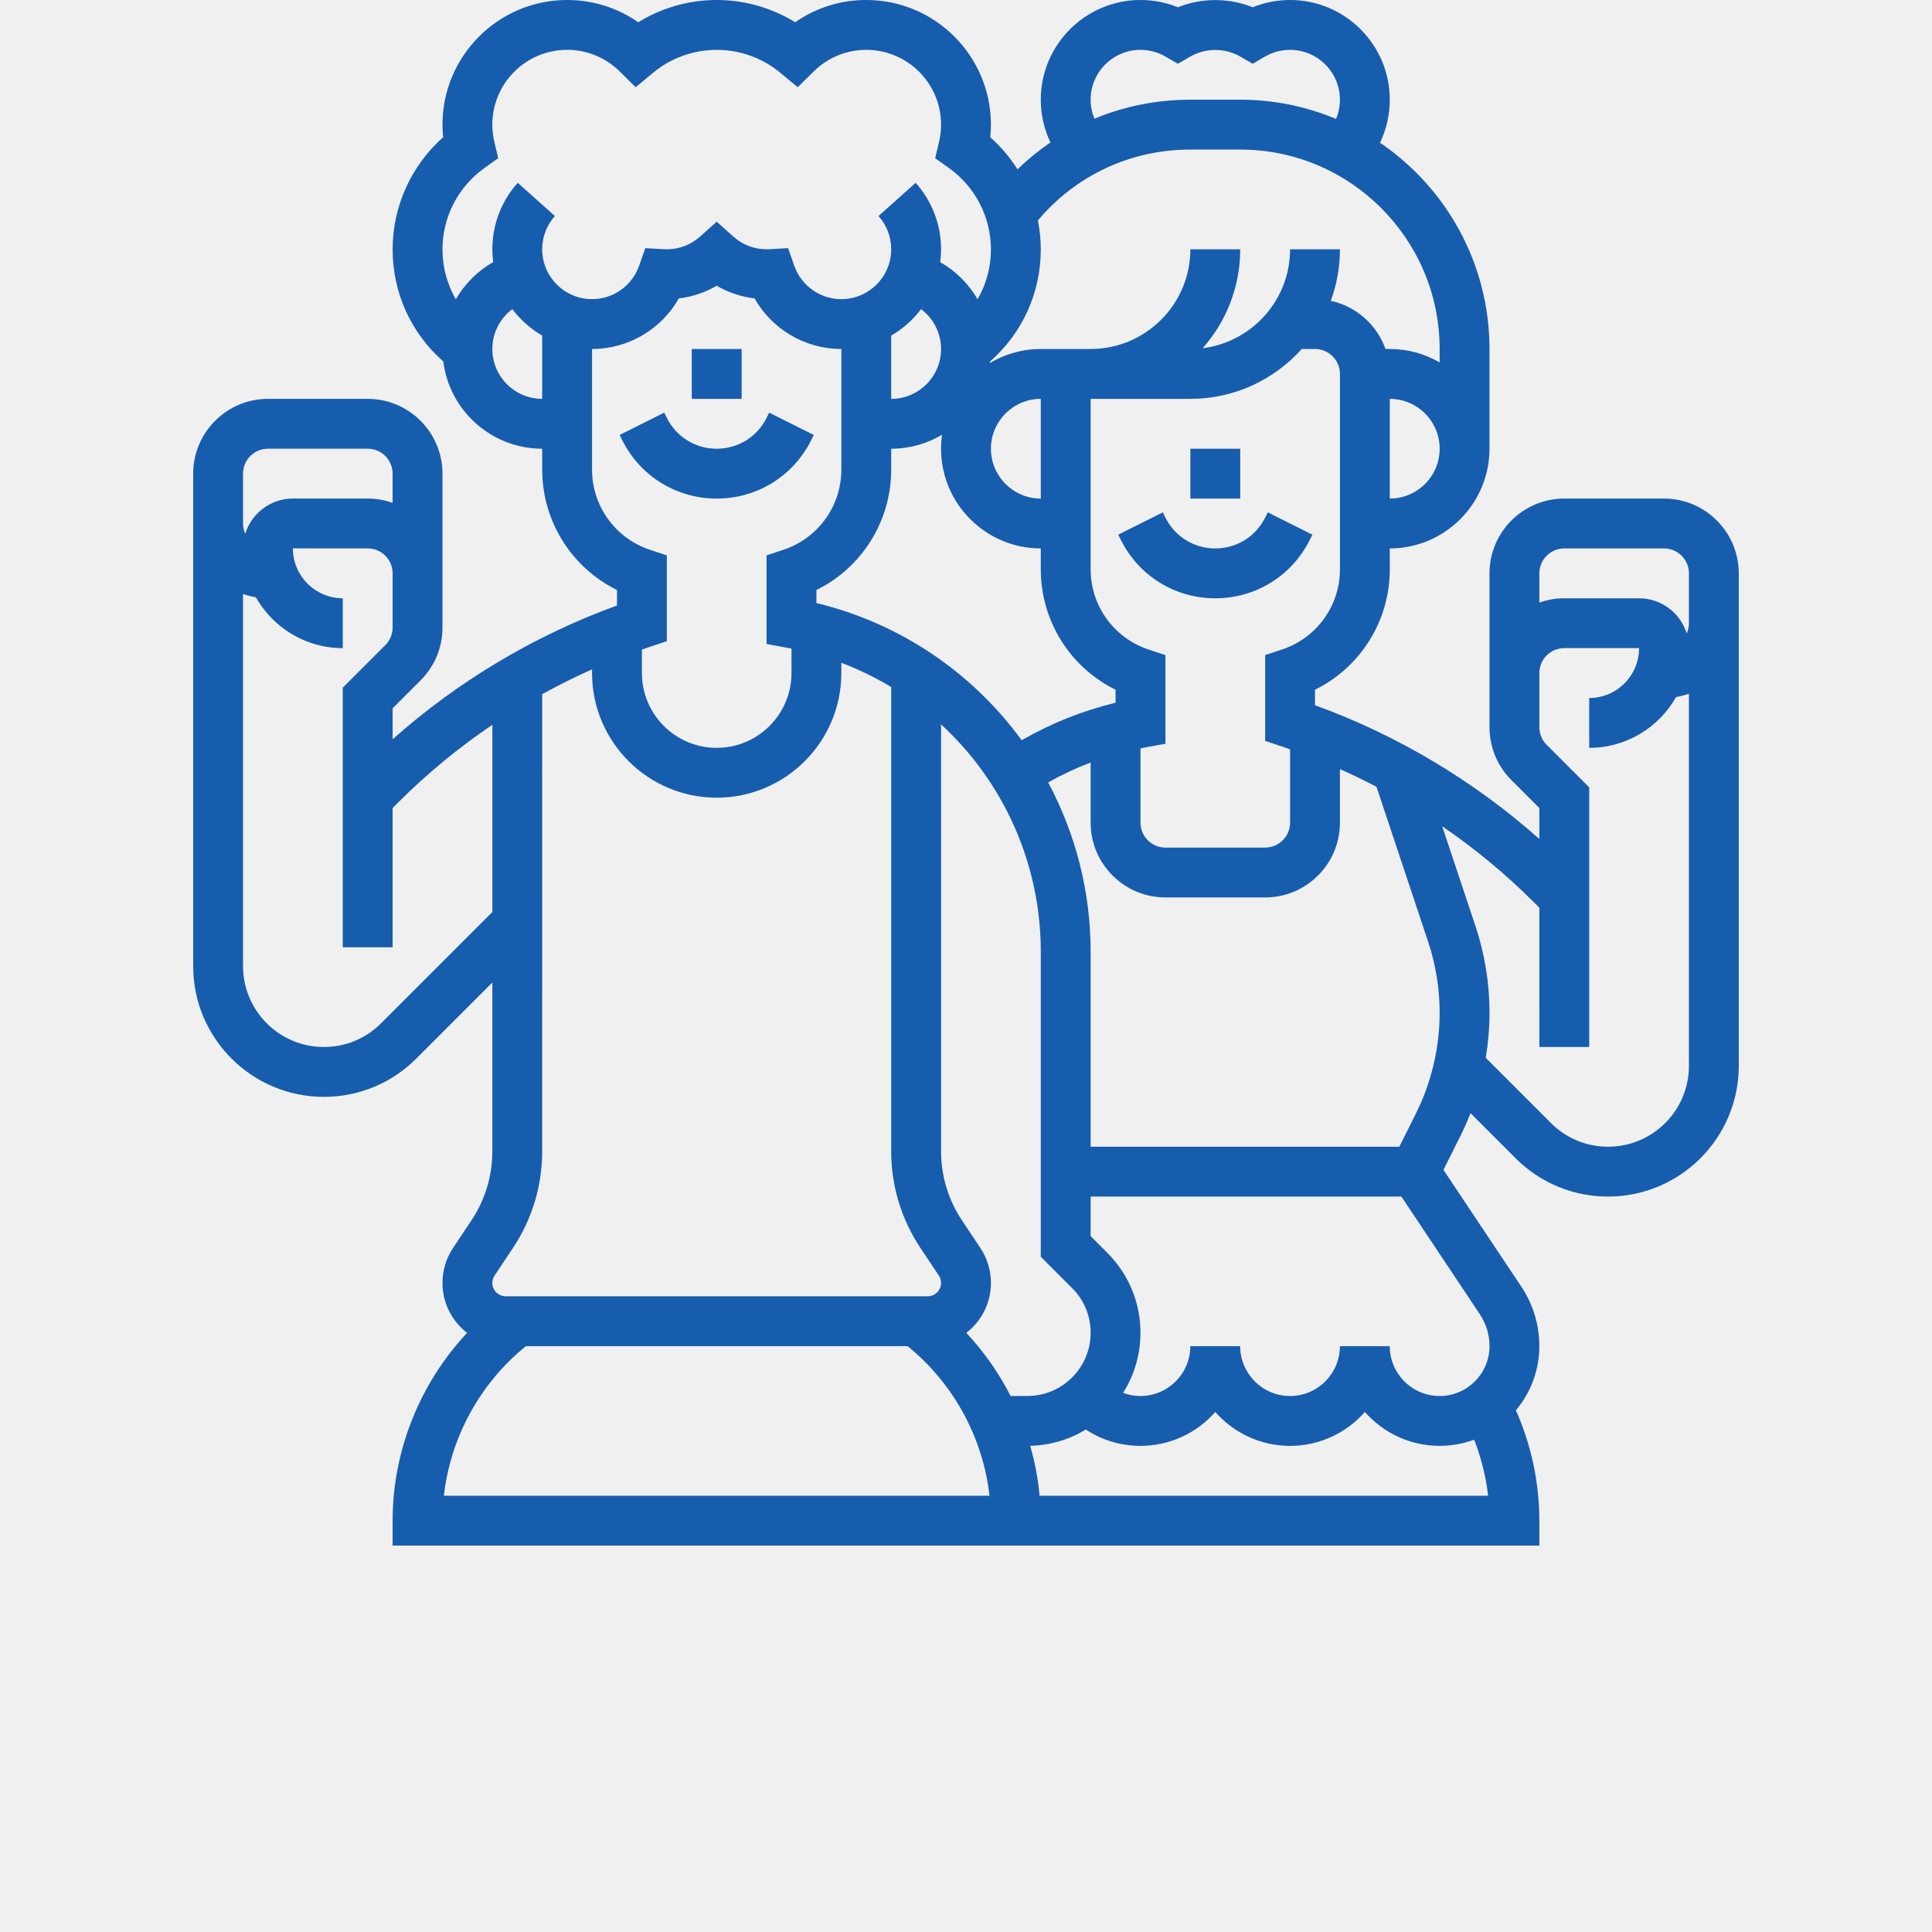
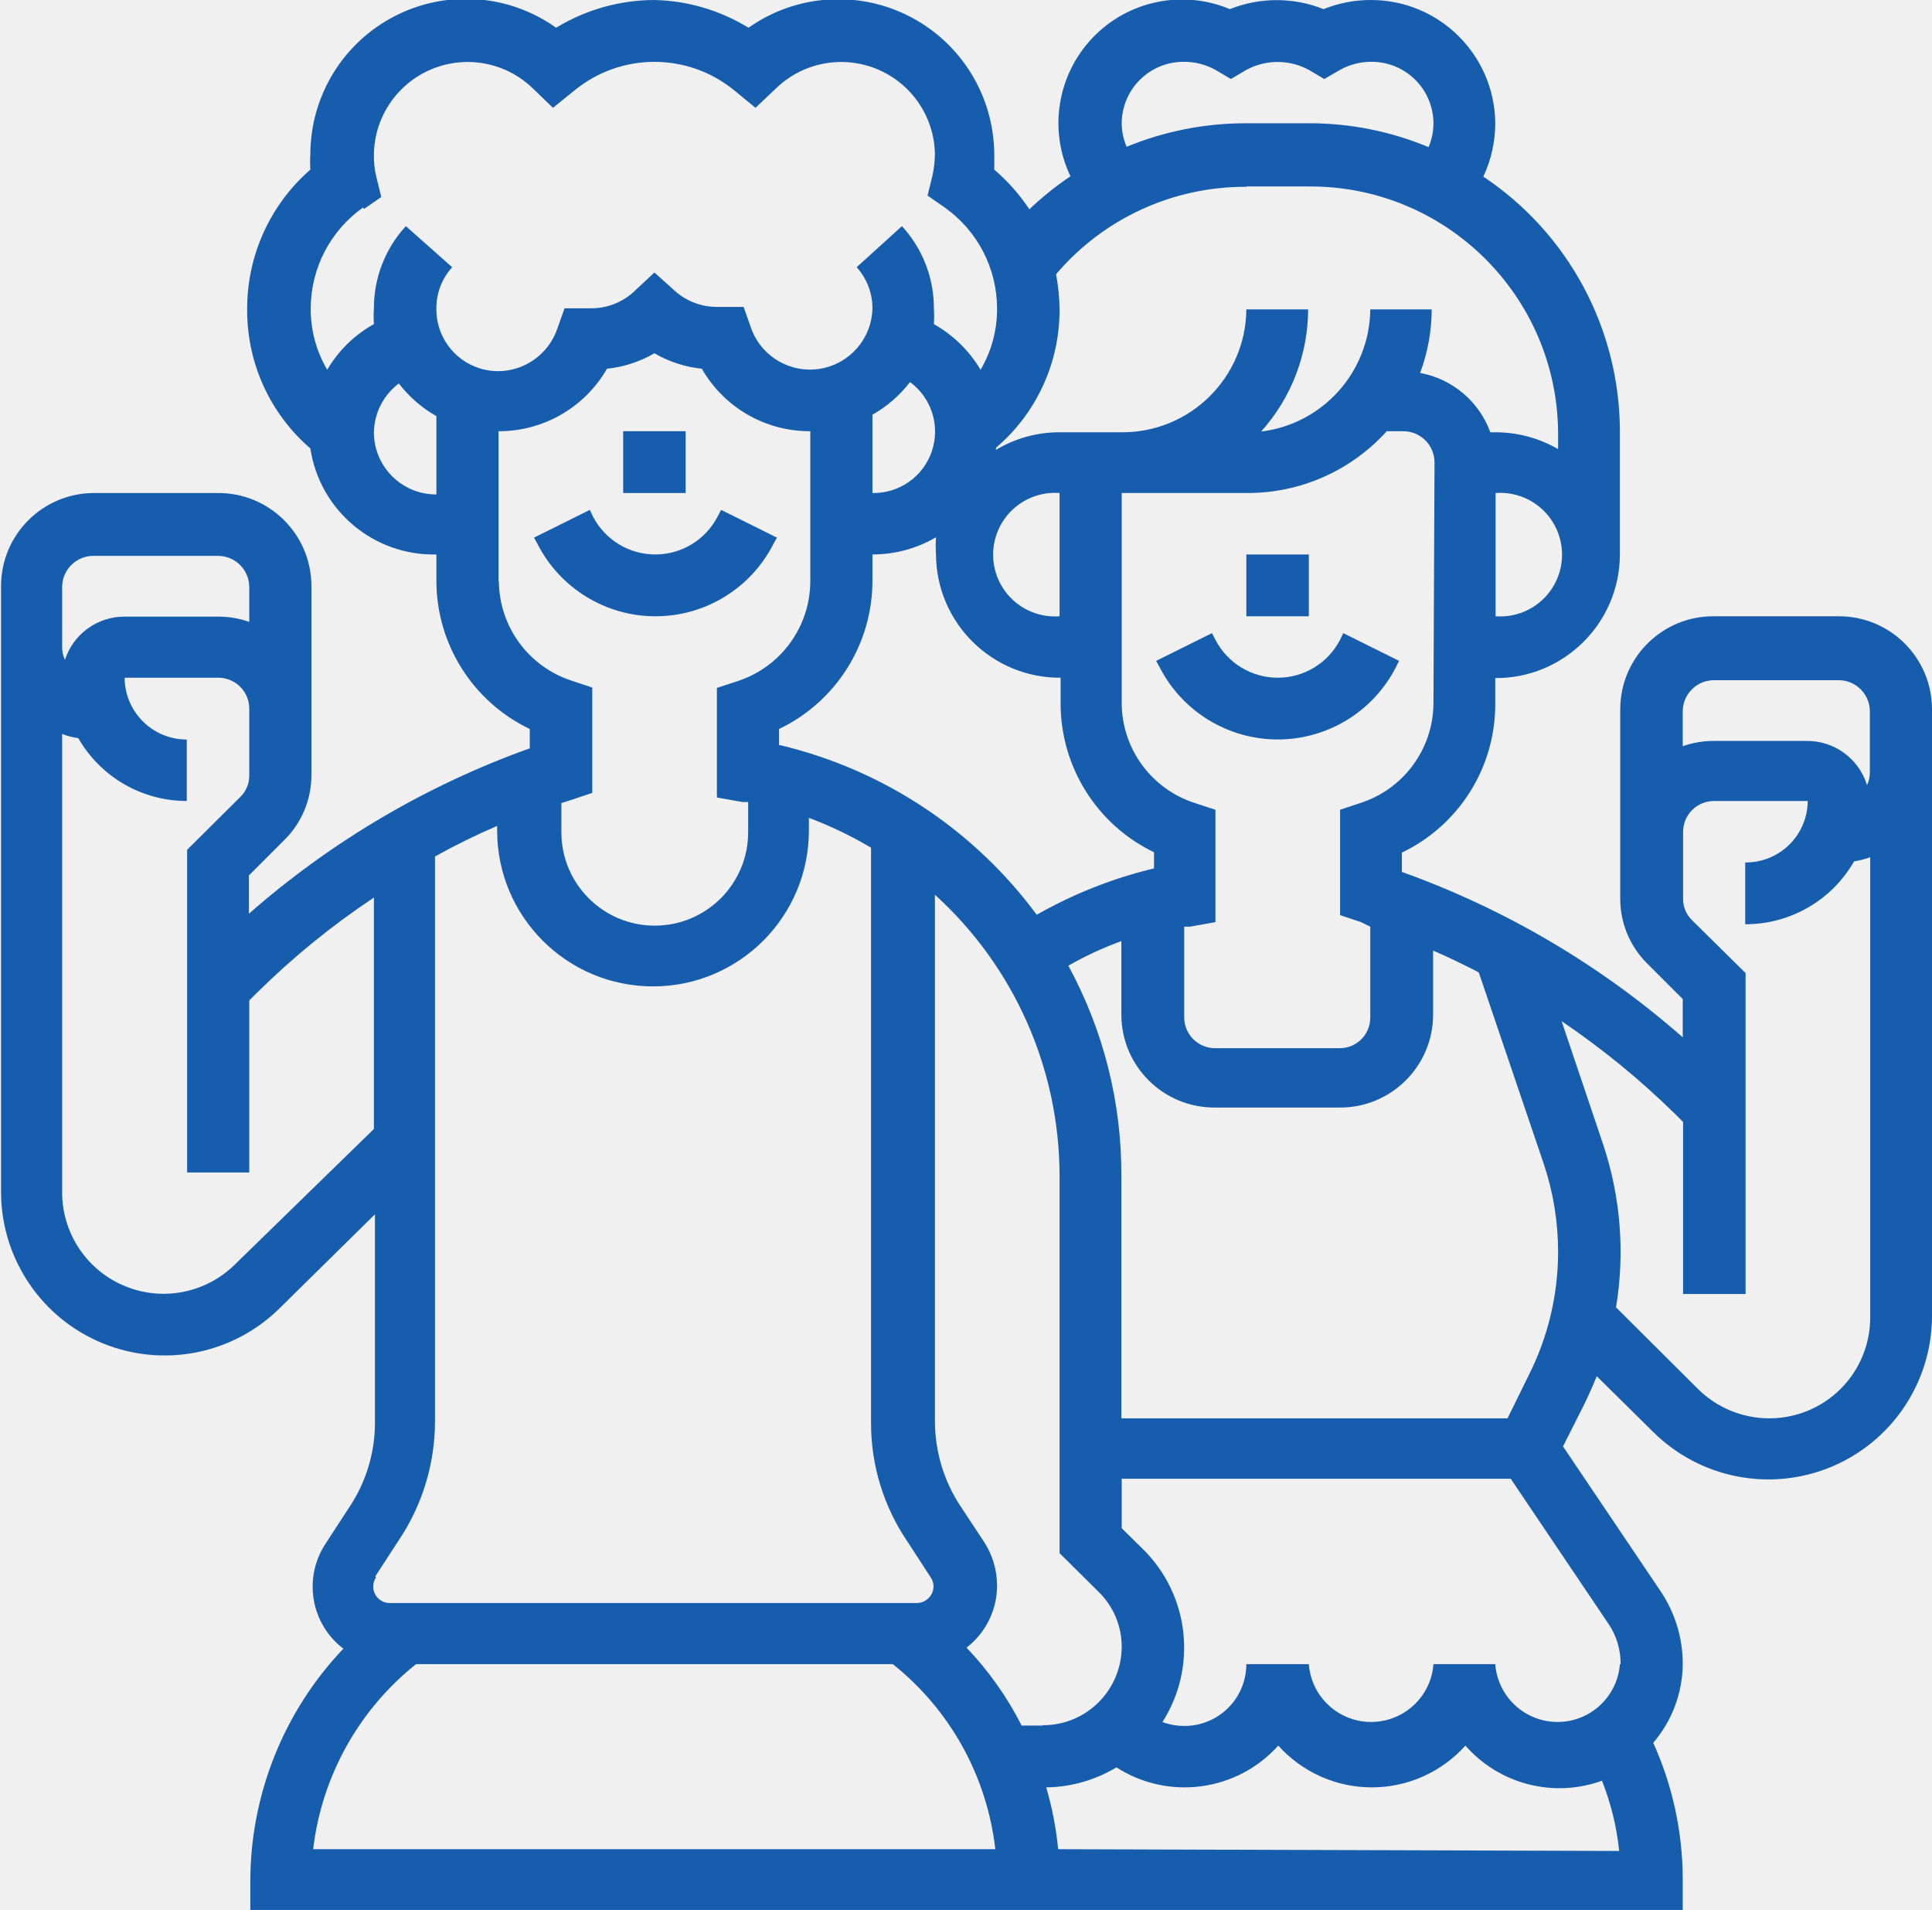
- <svg xmlns="http://www.w3.org/2000/svg" width="210" height="210" viewBox="0 0 210 210" fill="none">
-   <g clip-path="url(#clip0_12_2219)">
-     <path d="M75.192 37.935H80.612V43.355H75.192V37.935Z" fill="#175DAE" />
-     <path d="M88.17 47.85L88.456 47.278L83.609 44.854L83.323 45.425C82.29 47.492 80.213 48.775 77.903 48.775C75.594 48.775 73.517 47.492 72.484 45.424L72.198 44.852L67.351 47.277L67.637 47.849C69.594 51.763 73.528 54.194 77.904 54.194C82.281 54.194 86.215 51.763 88.171 47.85H88.17Z" fill="#175DAE" />
-     <path d="M129.387 48.774H134.807V54.194H129.387V48.774Z" fill="#175DAE" />
-     <path d="M137.517 56.265C136.483 58.331 134.407 59.614 132.097 59.614C129.787 59.614 127.711 58.331 126.677 56.264L126.391 55.692L121.545 58.117L121.831 58.688C123.788 62.603 127.722 65.033 132.099 65.033C136.474 65.033 140.408 62.601 142.366 58.688L142.652 58.117L137.805 55.692L137.517 56.265Z" fill="#175DAE" />
-     <path d="M180.87 54.192H170.031C165.549 54.192 161.902 57.839 161.902 62.321V79.044C161.902 81.216 162.748 83.257 164.283 84.792L167.322 87.831V91.194C160.206 84.873 151.879 79.902 142.935 76.654V74.971C147.867 72.538 151.065 67.5 151.065 61.883L151.063 59.612C157.04 59.612 161.902 54.75 161.902 48.773V37.935C161.902 28.622 157.178 20.393 150.003 15.513C150.695 14.067 151.063 12.476 151.063 10.837C151.063 4.861 146.201 -0.001 140.225 -0.001C138.828 -0.001 137.446 0.269 136.161 0.79C133.588 -0.251 130.605 -0.251 128.031 0.79C126.745 0.269 125.363 -0.001 123.967 -0.001C117.991 -0.001 113.128 4.861 113.128 10.837C113.128 12.465 113.493 14.047 114.177 15.486C112.91 16.349 111.714 17.323 110.597 18.403C109.784 17.12 108.794 15.942 107.639 14.92C107.685 14.463 107.708 14.005 107.708 13.547C107.708 6.076 101.631 -0.001 94.16 -0.001C91.361 -0.001 88.685 0.846 86.432 2.418C83.882 0.846 80.924 -0.001 77.902 -0.001C74.881 -0.001 71.921 0.846 69.371 2.418C67.118 0.846 64.444 -0.001 61.644 -0.001C54.173 -0.001 48.096 6.076 48.096 13.547C48.096 14.004 48.119 14.463 48.166 14.92C44.701 17.989 42.676 22.425 42.676 27.096C42.676 31.826 44.67 36.198 48.182 39.285C48.85 44.626 53.415 48.773 58.934 48.773V51.043C58.934 56.661 62.131 61.699 67.064 64.131V65.815C58.12 69.062 49.792 74.034 42.677 80.354V76.991L45.716 73.952C47.25 72.418 48.096 70.377 48.096 68.206V51.483C48.096 47.001 44.449 43.354 39.967 43.354H29.128C24.646 43.354 20.998 47 20.998 51.483V105.018C20.998 112.852 27.371 119.224 35.204 119.224C38.998 119.224 42.566 117.746 45.249 115.063L53.515 106.798V125.14C53.515 127.824 52.728 130.423 51.239 132.656L49.248 135.642C48.493 136.774 48.095 138.092 48.095 139.453C48.095 141.66 49.146 143.622 50.769 144.88C45.635 150.361 42.676 157.686 42.676 165.289V167.998H167.32V165.289C167.32 161.165 166.442 157.058 164.772 153.293C166.36 151.406 167.32 148.974 167.32 146.321C167.32 144.011 166.642 141.776 165.362 139.853L156.898 127.159L158.742 123.472C159.146 122.664 159.51 121.837 159.839 120.996L164.745 125.902C167.429 128.585 170.996 130.062 174.79 130.062C182.624 130.062 188.997 123.691 188.997 115.857V62.322C188.997 57.839 185.35 54.192 180.867 54.192L180.87 54.192ZM155.226 102.345C156.06 104.848 156.483 107.454 156.483 110.092C156.483 113.876 155.589 117.665 153.897 121.049L152.099 124.644H118.547V103.456C118.547 96.838 116.885 90.56 113.93 85.047C115.415 84.205 116.956 83.484 118.547 82.882V89.419C118.547 93.901 122.194 97.548 126.677 97.548H137.516C141.998 97.548 145.645 93.902 145.645 89.419V83.597C146.989 84.196 148.313 84.838 149.618 85.52L155.226 102.345ZM111.678 151.74H109.85C108.578 149.249 106.96 146.934 105.036 144.879C106.659 143.621 107.71 141.659 107.71 139.452C107.71 138.091 107.312 136.774 106.557 135.641L104.567 132.656C103.079 130.424 102.291 127.825 102.291 125.141L102.29 78.737C109.005 84.921 113.129 93.769 113.129 103.453V136.603L116.536 140.011C117.834 141.308 118.549 143.033 118.549 144.869C118.547 148.657 115.465 151.738 111.678 151.738L111.678 151.74ZM88.741 65.547V64.131C93.673 61.699 96.87 56.661 96.87 51.044V48.774C98.888 48.774 100.778 48.217 102.398 47.253C102.328 47.75 102.289 48.257 102.289 48.774C102.289 54.751 107.151 59.613 113.128 59.613V61.883C113.128 67.501 116.325 72.539 121.257 74.97V76.385C117.662 77.253 114.247 78.623 111.052 80.459C105.742 73.182 97.942 67.774 88.741 65.547H88.741ZM100.116 33.6C101.45 34.602 102.29 36.193 102.29 37.936C102.29 40.924 99.859 43.356 96.87 43.356V36.478C98.136 35.743 99.241 34.764 100.116 33.6L100.116 33.6ZM113.129 54.194C110.141 54.194 107.709 51.762 107.709 48.774C107.709 45.786 110.141 43.354 113.129 43.354V54.194ZM145.646 61.883C145.646 65.841 143.124 69.34 139.37 70.591L137.516 71.208V80.534L139.369 81.151C139.656 81.247 139.94 81.352 140.226 81.451V89.42C140.226 90.914 139.011 92.129 137.517 92.129H126.678C125.184 92.129 123.968 90.914 123.968 89.42V81.342C124.13 81.311 124.291 81.278 124.454 81.247L126.679 80.843V71.209L124.826 70.591C121.07 69.34 118.548 65.841 118.548 61.883V43.355H129.387C134.191 43.355 138.514 41.258 141.493 37.935L142.937 37.936C144.431 37.936 145.646 39.151 145.646 40.645L145.646 61.883ZM151.064 54.194V43.355C154.053 43.355 156.484 45.786 156.484 48.775C156.484 51.762 154.053 54.193 151.064 54.193V54.194ZM118.547 10.838C118.547 7.849 120.979 5.418 123.967 5.418C124.918 5.418 125.854 5.669 126.674 6.143L128.031 6.929L129.388 6.144C131.03 5.195 133.162 5.195 134.802 6.144L136.161 6.929L137.518 6.144C138.338 5.67 139.274 5.419 140.225 5.419C143.213 5.419 145.644 7.851 145.644 10.839C145.644 11.564 145.497 12.27 145.224 12.925C142.015 11.582 138.496 10.838 134.806 10.838H129.386C125.731 10.838 122.203 11.552 118.957 12.901C118.691 12.253 118.547 11.555 118.547 10.838H118.547ZM129.386 16.257H134.806C146.759 16.257 156.483 25.982 156.483 37.935V39.393C154.887 38.467 153.037 37.935 151.064 37.935H150.597C149.664 35.306 147.416 33.295 144.649 32.699C145.293 30.952 145.645 29.064 145.645 27.096H140.225C140.225 32.618 136.073 37.186 130.727 37.849C133.263 34.98 134.806 31.215 134.806 27.096H129.387C129.387 33.073 124.524 37.935 118.548 37.935H113.128C111.11 37.935 109.22 38.491 107.6 39.456C107.608 39.4 107.614 39.342 107.621 39.286C111.135 36.198 113.129 31.826 113.129 27.096C113.129 26.033 113.019 24.984 112.816 23.959C116.948 19.049 122.92 16.257 129.386 16.257L129.386 16.257ZM52.667 18.255L54.154 17.198L53.735 15.423C53.588 14.804 53.514 14.174 53.514 13.547C53.514 9.065 57.161 5.417 61.644 5.417C63.792 5.417 65.818 6.249 67.35 7.759L69.097 9.48L70.984 7.913C72.921 6.305 75.378 5.419 77.901 5.419C80.424 5.419 82.882 6.305 84.82 7.915L86.707 9.481L88.454 7.76C89.986 6.249 92.012 5.419 94.16 5.419C98.642 5.419 102.289 9.065 102.289 13.548C102.289 14.175 102.216 14.805 102.069 15.424L101.65 17.2L103.137 18.257C106 20.29 107.708 23.595 107.708 27.096C107.708 29.046 107.2 30.906 106.257 32.529C105.295 30.859 103.897 29.456 102.196 28.493C102.255 28.035 102.289 27.569 102.289 27.096C102.289 24.424 101.309 21.858 99.528 19.869L95.49 23.483C96.38 24.477 96.87 25.76 96.87 27.096C96.87 30.084 94.438 32.516 91.45 32.516C89.153 32.516 87.099 31.06 86.337 28.894L85.662 26.974L83.63 27.087C83.529 27.091 83.426 27.096 83.322 27.096C81.987 27.096 80.704 26.605 79.71 25.715L77.902 24.096L76.095 25.714C75.101 26.605 73.818 27.096 72.483 27.096C72.379 27.096 72.275 27.092 72.174 27.087L70.142 26.974L69.467 28.894C68.706 31.059 66.651 32.515 64.354 32.515C61.365 32.515 58.934 30.083 58.934 27.095C58.934 25.759 59.424 24.476 60.313 23.482L56.276 19.869C54.496 21.858 53.515 24.424 53.515 27.096C53.515 27.569 53.549 28.036 53.608 28.494C51.906 29.456 50.508 30.86 49.546 32.53C48.605 30.906 48.096 29.046 48.096 27.096C48.096 23.595 49.805 20.29 52.668 18.255L52.667 18.255ZM53.514 37.935C53.514 36.193 54.355 34.602 55.688 33.599C56.564 34.763 57.669 35.742 58.934 36.476V43.354C55.946 43.354 53.514 40.922 53.514 37.935L53.514 37.935ZM64.353 51.043V37.935C68.297 37.935 71.885 35.788 73.784 32.438C75.239 32.262 76.639 31.794 77.901 31.064C79.165 31.794 80.564 32.263 82.018 32.438C83.918 35.787 87.506 37.935 91.451 37.935V51.043C91.451 55.001 88.929 58.5 85.175 59.751L83.321 60.368V70.002L85.547 70.406C85.71 70.435 85.869 70.474 86.032 70.506L86.031 73.16C86.031 77.642 82.384 81.289 77.901 81.289C73.419 81.289 69.772 77.642 69.772 73.16V70.611C70.058 70.511 70.341 70.407 70.629 70.311L72.481 69.694V60.368L70.629 59.75C66.875 58.499 64.353 55.001 64.353 51.043L64.353 51.043ZM26.418 51.483C26.418 49.989 27.633 48.773 29.127 48.773H39.966C41.46 48.773 42.675 49.989 42.675 51.483V54.658C41.827 54.357 40.915 54.192 39.966 54.192H31.837C29.405 54.192 27.343 55.802 26.658 58.014C26.505 57.674 26.418 57.299 26.418 56.901L26.418 51.483ZM41.417 111.231C39.758 112.89 37.551 113.804 35.204 113.804C30.359 113.804 26.418 109.862 26.418 105.017V64.562C26.867 64.722 27.333 64.843 27.814 64.921C29.675 68.218 33.209 70.449 37.257 70.449V65.029C34.269 65.029 31.837 62.597 31.837 59.609H39.966C41.461 59.609 42.676 60.825 42.676 62.319V68.203C42.676 68.927 42.395 69.606 41.883 70.118L37.257 74.745V102.965H42.677V87.829L43.313 87.193C46.433 84.073 49.859 81.26 53.516 78.782V99.133L41.417 111.231ZM53.758 138.647L55.748 135.662C57.831 132.537 58.933 128.898 58.933 125.141L58.934 75.455C60.701 74.478 62.51 73.577 64.354 72.755L64.353 73.158C64.353 80.629 70.43 86.706 77.901 86.706C85.371 86.706 91.449 80.629 91.449 73.158V72.045C93.35 72.764 95.16 73.649 96.868 74.678V125.138C96.868 128.895 97.97 132.534 100.054 135.659L102.043 138.644C102.203 138.883 102.287 139.162 102.287 139.449C102.287 140.248 101.637 140.899 100.838 140.899H54.965C54.165 140.899 53.515 140.248 53.515 139.449C53.515 139.162 53.599 138.883 53.759 138.645L53.758 138.647ZM57.166 146.32H98.647C103.631 150.353 106.837 156.244 107.554 162.579L48.247 162.578C48.965 156.241 52.178 150.353 57.165 146.32L57.166 146.32ZM113.002 162.578C112.831 160.733 112.486 158.917 111.981 157.151C114.188 157.097 116.254 156.461 118.027 155.387C119.774 156.539 121.818 157.159 123.967 157.159C127.202 157.159 130.109 155.733 132.096 153.478C134.084 155.732 136.99 157.159 140.226 157.159C143.461 157.159 146.368 155.733 148.355 153.478C150.343 155.732 153.249 157.159 156.484 157.159C157.803 157.159 159.065 156.922 160.234 156.49C160.999 158.444 161.513 160.494 161.75 162.579L113.002 162.578ZM161.902 146.32C161.902 149.309 159.47 151.74 156.482 151.74C153.494 151.74 151.062 149.308 151.062 146.32H145.642C145.642 149.309 143.211 151.74 140.222 151.74C137.234 151.74 134.803 149.308 134.803 146.32H129.383C129.383 149.309 126.951 151.74 123.963 151.74C123.307 151.74 122.673 151.619 122.079 151.399C123.271 149.506 123.963 147.268 123.963 144.87C123.963 141.588 122.685 138.501 120.363 136.18L118.548 134.359V130.061H152.325L160.856 142.858C161.542 143.887 161.904 145.084 161.904 146.32L161.902 146.32ZM174.794 124.643C172.446 124.643 170.241 123.729 168.58 122.069L161.494 114.983C161.762 113.366 161.903 111.729 161.903 110.092C161.903 106.87 161.386 103.686 160.368 100.63L156.762 89.811C160.314 92.242 163.645 94.992 166.686 98.033L167.323 98.669L167.322 113.804H172.741V85.585L168.116 80.959C167.604 80.447 167.323 79.767 167.323 79.043L167.321 73.159C167.321 71.665 168.537 70.45 170.031 70.45H178.16C178.16 73.438 175.729 75.87 172.74 75.87V81.289C176.788 81.289 180.321 79.058 182.183 75.763C182.664 75.684 183.13 75.564 183.579 75.404V115.859C183.579 120.701 179.638 124.643 174.794 124.643L174.794 124.643ZM183.339 68.852C182.654 66.642 180.592 65.03 178.16 65.03H170.031C169.082 65.03 168.169 65.196 167.321 65.497V62.321C167.321 60.827 168.537 59.612 170.031 59.612H180.869C182.364 59.612 183.579 60.827 183.579 62.321V67.741C183.579 68.137 183.492 68.512 183.339 68.852L183.339 68.852Z" fill="#175DAE" />
-   </g>
+ <svg xmlns="http://www.w3.org/2000/svg" width="55.03" height="54.39" viewBox="0 0 55.03 54.39">
  <defs>
-     <clipPath id="clip0_12_2219">
-       <rect width="210" height="210" fill="white" />
-     </clipPath>
+     <style>.a{fill:#175dae;}</style>
  </defs>
+   <path class="a" d="M17.72,12.89H19.5v1.76H17.72Z" transform="translate(0.03 -0.61)" />
+   <path class="a" d="M22,16.1l.1-.18-1.59-.79-.1.19a2,2,0,0,1-1.77,1.08,2,2,0,0,1-1.78-1.08l-.09-.19-1.59.79.1.18a3.77,3.77,0,0,0,6.72,0Z" transform="translate(0.03 -0.61)" />
+   <path class="a" d="M35.47,16.4h1.78v1.76H35.47Z" transform="translate(0.03 -0.61)" />
+   <path class="a" d="M38.14,18.83a2,2,0,0,1-1.78,1.08,2,2,0,0,1-1.77-1.08l-.1-.19-1.59.79.1.18a3.78,3.78,0,0,0,6.73,0l.09-.18-1.59-.79Z" transform="translate(0.03 -0.61)" />
+   <path class="a" d="M52.34,18.16H48.79a2.65,2.65,0,0,0-2.67,2.63V26.2a2.59,2.59,0,0,0,.78,1.86l1,1v1.09a24.81,24.81,0,0,0-8-4.71v-.55a4.68,4.68,0,0,0,2.66-4.23v-.74a3.53,3.53,0,0,0,3.55-3.51V12.89a8.73,8.73,0,0,0-3.89-7.25,3.59,3.59,0,0,0,.34-1.52A3.54,3.54,0,0,0,39,.61a3.58,3.58,0,0,0-1.33.26A3.6,3.6,0,0,0,35,.87a3.52,3.52,0,0,0-4.54,4.76,8.76,8.76,0,0,0-1.17.94,5.48,5.48,0,0,0-1-1.13c0-.14,0-.29,0-.44a4.44,4.44,0,0,0-7-3.6A5.35,5.35,0,0,0,18.61.61a5.41,5.41,0,0,0-2.8.79,4.43,4.43,0,0,0-7,3.6,3.17,3.17,0,0,0,0,.44,5.25,5.25,0,0,0-1.8,4,5.18,5.18,0,0,0,1.8,3.94A3.55,3.55,0,0,0,12.4,16.4v.74a4.68,4.68,0,0,0,2.66,4.23v.55a24.81,24.81,0,0,0-8,4.71V25.54l1-1a2.59,2.59,0,0,0,.78-1.86V17.28a2.65,2.65,0,0,0-2.67-2.63H2.63A2.65,2.65,0,0,0,0,17.28V34.61a4.66,4.66,0,0,0,7.94,3.25l2.71-2.67v5.94a4.33,4.33,0,0,1-.75,2.43l-.65,1a2.22,2.22,0,0,0,.5,3,9.62,9.62,0,0,0-2.65,6.6V55H47.9v-.88a9.47,9.47,0,0,0-.84-3.88A3.48,3.48,0,0,0,47.9,48a3.7,3.7,0,0,0-.64-2.09l-2.77-4.11.6-1.19c.13-.27.25-.53.36-.81l1.61,1.59A4.66,4.66,0,0,0,55,38.12V20.79a2.65,2.65,0,0,0-2.66-2.63Zm-8.4,15.59a7.89,7.89,0,0,1,.41,2.5,7.8,7.8,0,0,1-.85,3.55L42.91,41h-11V34.11a12.41,12.41,0,0,0-1.51-6,9.81,9.81,0,0,1,1.51-.7v2.11a2.65,2.65,0,0,0,2.67,2.63h3.55a2.65,2.65,0,0,0,2.66-2.63V27.68c.44.19.87.4,1.3.62Zm-14.27,16h-.6a9.31,9.31,0,0,0-1.57-2.22,2.23,2.23,0,0,0,.87-1.76A2.28,2.28,0,0,0,28,44.52l-.66-1a4.4,4.4,0,0,1-.74-2.43v-15a10.82,10.82,0,0,1,3.55,8V44.84l1.11,1.1a2.18,2.18,0,0,1,.66,1.57,2.24,2.24,0,0,1-2.25,2.23ZM22.16,21.83v-.46a4.68,4.68,0,0,0,2.66-4.23V16.4a3.58,3.58,0,0,0,1.81-.49,4,4,0,0,0,0,.49,3.53,3.53,0,0,0,3.55,3.51v.74a4.7,4.7,0,0,0,2.66,4.23v.46a12.72,12.72,0,0,0-3.34,1.32,12.76,12.76,0,0,0-7.31-4.83Zm3.73-10.34a1.75,1.75,0,0,1-1.07,3.16V12.42a3.54,3.54,0,0,0,1.07-.93Zm4.26,6.67a1.76,1.76,0,1,1,0-3.51ZM40.8,20.65a3,3,0,0,1-2.06,2.82l-.6.2v3l.6.2L39,27v2.58a.87.87,0,0,1-.88.88H34.59a.88.88,0,0,1-.89-.88V27l.16,0,.73-.13V23.67l-.61-.2a3,3,0,0,1-2.06-2.82v-6h3.55a5.34,5.34,0,0,0,4-1.76h.47a.89.89,0,0,1,.89.88Zm1.77-2.49V14.65a1.76,1.76,0,1,1,0,3.51Zm-10.65-14A1.76,1.76,0,0,1,33.7,2.37a1.84,1.84,0,0,1,.89.23l.44.26.44-.26a1.87,1.87,0,0,1,1.78,0l.44.26.45-.26A1.81,1.81,0,0,1,39,2.37,1.76,1.76,0,0,1,40.8,4.12a1.72,1.72,0,0,1-.14.68,8.79,8.79,0,0,0-3.41-.68H35.47a8.9,8.9,0,0,0-3.41.67,1.71,1.71,0,0,1-.14-.67Zm3.55,1.76h1.78a7.06,7.06,0,0,1,7.1,7v.48a3.56,3.56,0,0,0-1.78-.48h-.15a2.64,2.64,0,0,0-2-1.69,5.23,5.23,0,0,0,.33-1.81H39a3.54,3.54,0,0,1-3.11,3.48,5.22,5.22,0,0,0,1.34-3.48H35.47a3.53,3.53,0,0,1-3.55,3.5H30.15a3.49,3.49,0,0,0-1.81.5v-.06a5.15,5.15,0,0,0,1.81-3.94,5.69,5.69,0,0,0-.1-1,7.06,7.06,0,0,1,5.42-2.49Zm-25.13.64.49-.34-.14-.57A2.54,2.54,0,0,1,10.62,5a2.67,2.67,0,0,1,4.53-1.87l.57.55.62-.5a3.59,3.59,0,0,1,4.54,0l.61.5.58-.55A2.67,2.67,0,0,1,26.6,5a3.17,3.17,0,0,1-.07.61l-.14.57.49.34a3.53,3.53,0,0,1,1.49,2.87,3.4,3.4,0,0,1-.47,1.75,3.61,3.61,0,0,0-1.33-1.3,3.4,3.4,0,0,0,0-.45,3.44,3.44,0,0,0-.91-2.34L24.37,8.22a1.73,1.73,0,0,1,.45,1.17,1.78,1.78,0,0,1-3.45.58l-.22-.62-.66,0h-.11a1.79,1.79,0,0,1-1.18-.45l-.59-.53L18,8.94a1.8,1.8,0,0,1-1.19.45h-.1l-.66,0-.22.62a1.79,1.79,0,0,1-1.68,1.17A1.76,1.76,0,0,1,12.4,9.38a1.72,1.72,0,0,1,.45-1.16L11.53,7.05a3.44,3.44,0,0,0-.91,2.34,3.4,3.4,0,0,0,0,.45,3.53,3.53,0,0,0-1.33,1.3,3.4,3.4,0,0,1-.47-1.75,3.53,3.53,0,0,1,1.49-2.87Zm.28,6.37a1.78,1.78,0,0,1,.71-1.4,3.54,3.54,0,0,0,1.07.93v2.23a1.77,1.77,0,0,1-1.78-1.76Zm3.55,4.25V12.89a3.55,3.55,0,0,0,3.09-1.78,3.36,3.36,0,0,0,1.35-.44,3.36,3.36,0,0,0,1.35.44,3.54,3.54,0,0,0,3.09,1.78v4.25A3,3,0,0,1,21,20l-.61.2v3.12l.73.13.16,0v.86a2.66,2.66,0,0,1-5.32,0v-.83l.28-.09.6-.2v-3l-.6-.2a3,3,0,0,1-2.06-2.82Zm-12.43.14a.89.89,0,0,1,.89-.88H6.18a.89.89,0,0,1,.89.88v1a2.64,2.64,0,0,0-.89-.15H3.52a1.78,1.78,0,0,0-1.7,1.23A.86.86,0,0,1,1.74,19ZM6.66,36.62a2.89,2.89,0,0,1-4.92-2V21.51a1.83,1.83,0,0,0,.46.12,3.56,3.56,0,0,0,3.09,1.79V21.67a1.77,1.77,0,0,1-1.77-1.76H6.18a.88.88,0,0,1,.89.88v1.9a.84.84,0,0,1-.26.62L5.3,24.81V34H7.07v-4.9l.21-.21a22.42,22.42,0,0,1,3.34-2.72v6.59Zm4,8.88.65-1a6.09,6.09,0,0,0,1.05-3.4V25a19.34,19.34,0,0,1,1.77-.87v.13a4.44,4.44,0,0,0,8.88,0v-.36a11.09,11.09,0,0,1,1.77.85V41.12a6,6,0,0,0,1.05,3.41l.65,1a.45.45,0,0,1,.08.26.48.48,0,0,1-.48.47h-15a.47.47,0,0,1-.48-.47.45.45,0,0,1,.08-.26ZM11.82,48H25.4a7.88,7.88,0,0,1,2.92,5.27H8.89A7.93,7.93,0,0,1,11.82,48Zm18.29,5.27a9.44,9.44,0,0,0-.34-1.76,4,4,0,0,0,2-.57,3.59,3.59,0,0,0,4.61-.62,3.58,3.58,0,0,0,5.33,0,3.56,3.56,0,0,0,3.89,1,7.56,7.56,0,0,1,.49,2Zm16-5.27a1.78,1.78,0,0,1-3.55,0H40.8a1.78,1.78,0,0,1-3.55,0H35.47a1.76,1.76,0,0,1-1.77,1.76,1.8,1.8,0,0,1-.62-.11,3.94,3.94,0,0,0-.56-4.93l-.6-.59V42.72H43l2.79,4.14A2,2,0,0,1,46.13,48Zm4.23-7a2.88,2.88,0,0,1-2-.83L46,37.84a9.67,9.67,0,0,0-.37-4.65l-1.18-3.5a23.13,23.13,0,0,1,3.25,2.66l.21.21v4.9h1.78V28.32l-1.52-1.5a.84.84,0,0,1-.26-.62V24.3a.88.88,0,0,1,.89-.88h2.66a1.76,1.76,0,0,1-1.78,1.75v1.76a3.56,3.56,0,0,0,3.1-1.79,2.39,2.39,0,0,0,.46-.12v13.1A2.87,2.87,0,0,1,50.35,41Zm2.8-18.06a1.78,1.78,0,0,0-1.7-1.23H48.79a2.64,2.64,0,0,0-.89.15v-1a.89.89,0,0,1,.89-.88h3.55a.89.89,0,0,1,.89.88v1.75a.86.86,0,0,1-.08.36Z" transform="translate(0.03 -0.61)" />
</svg>
